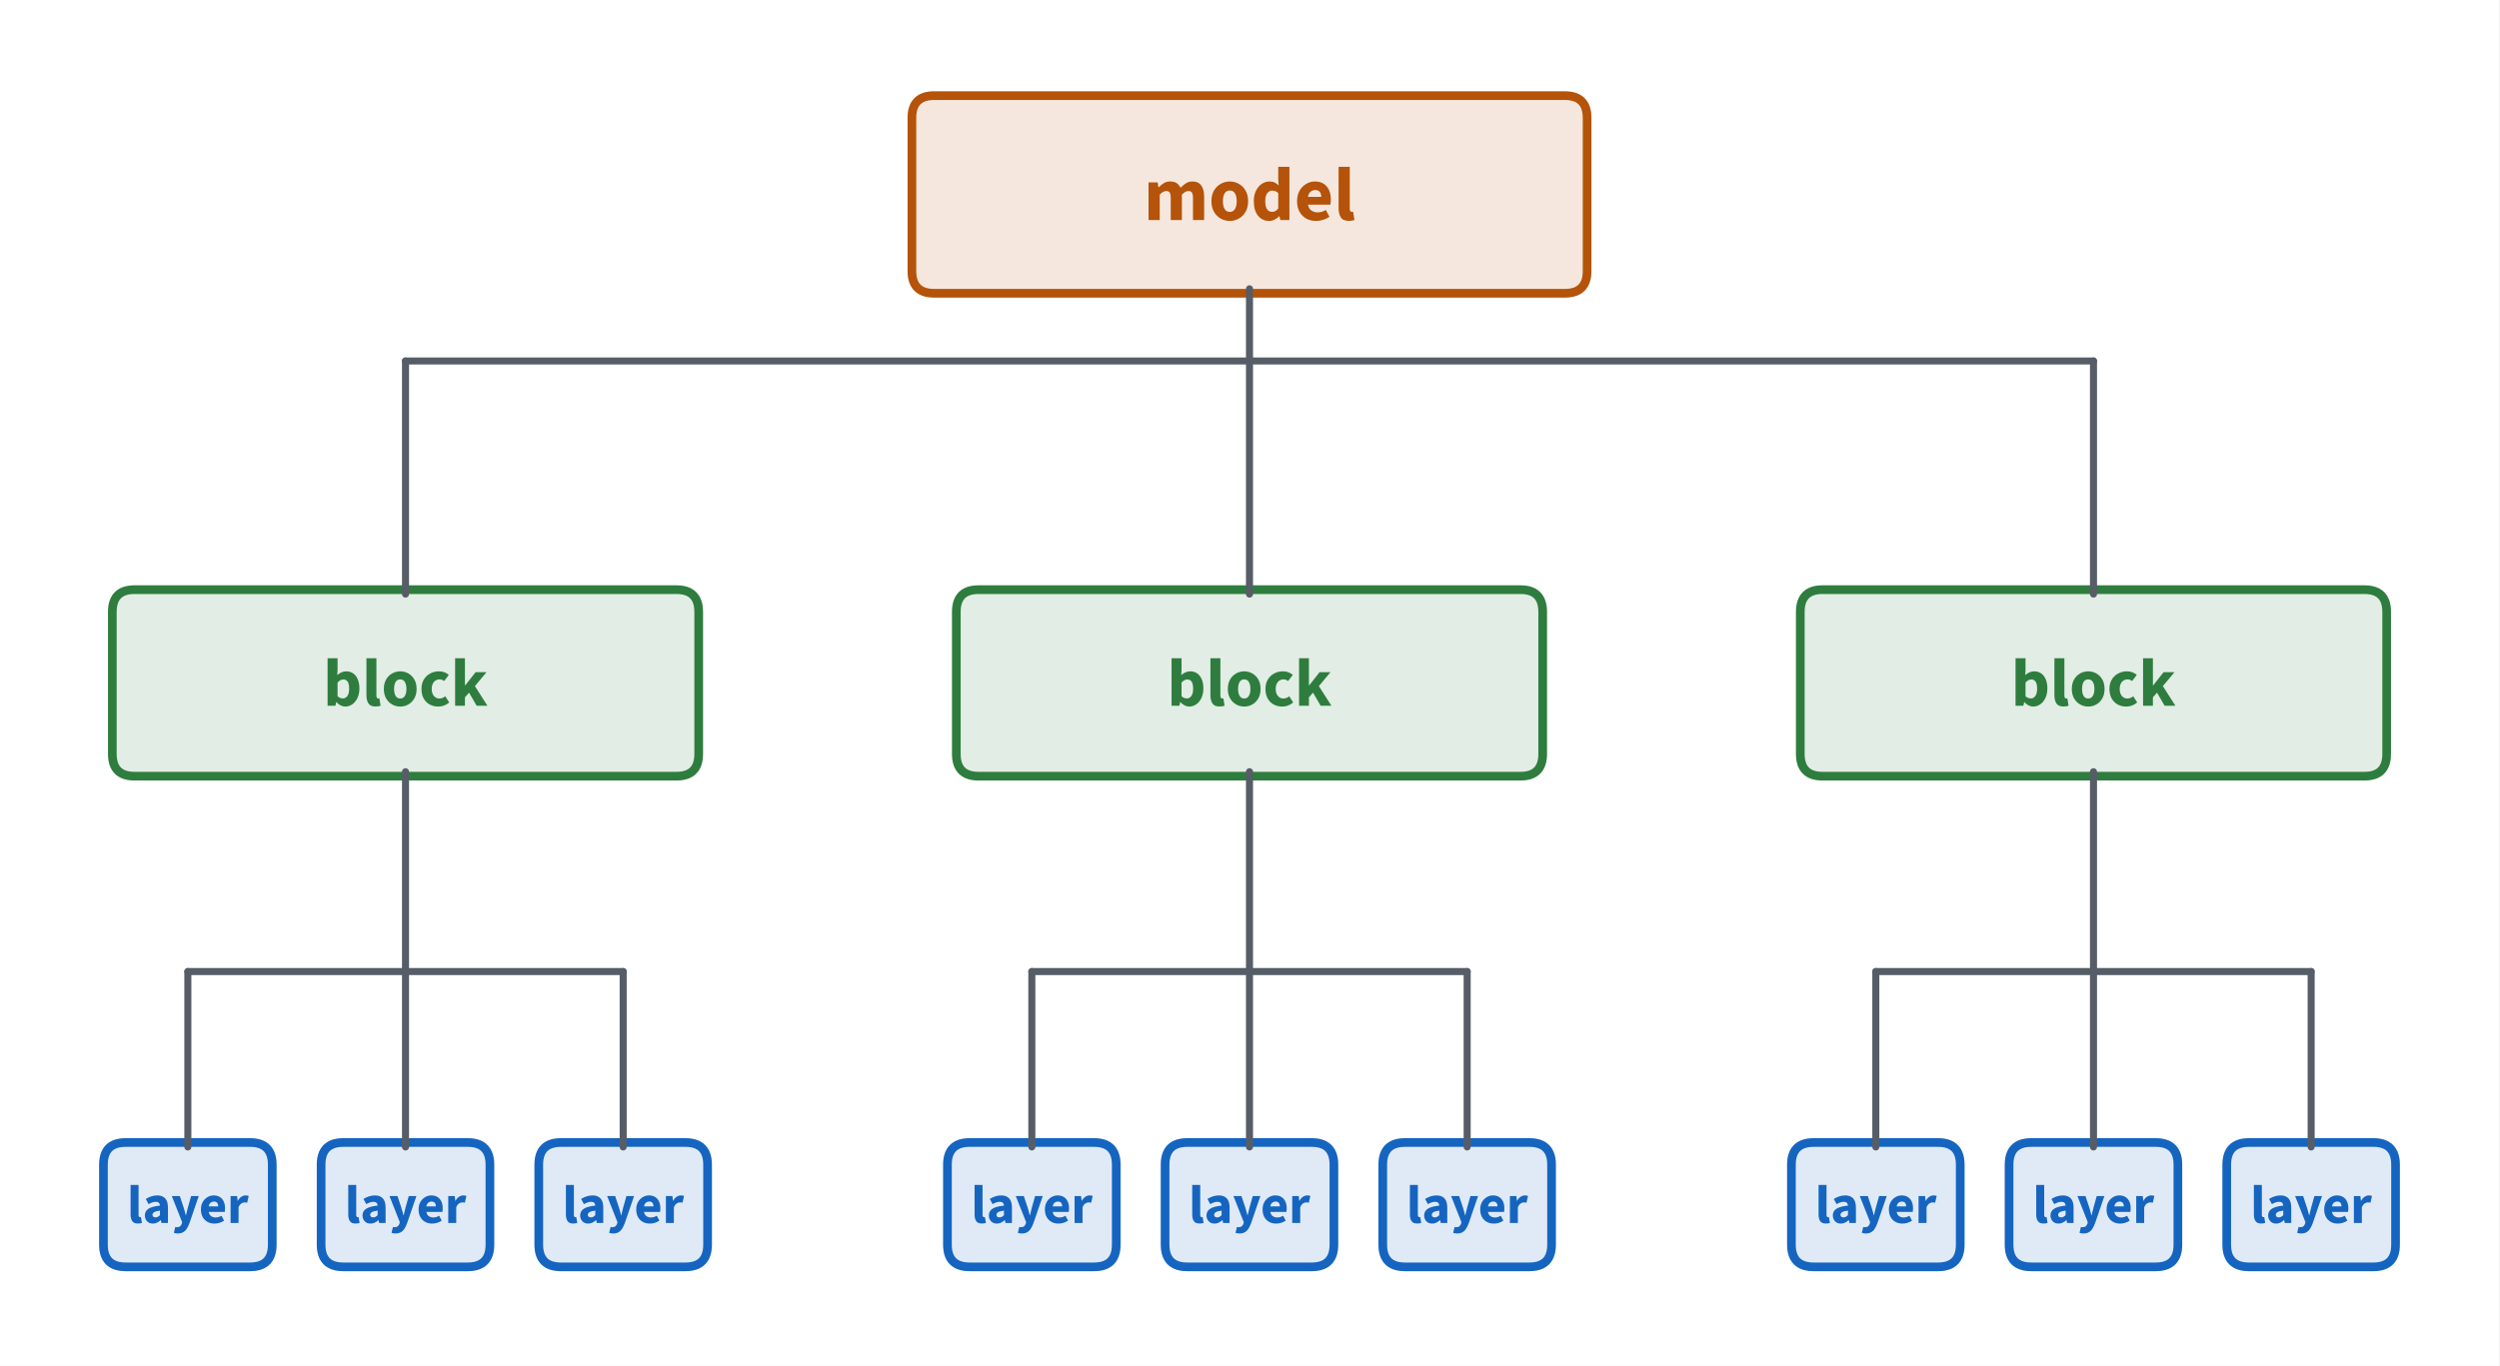
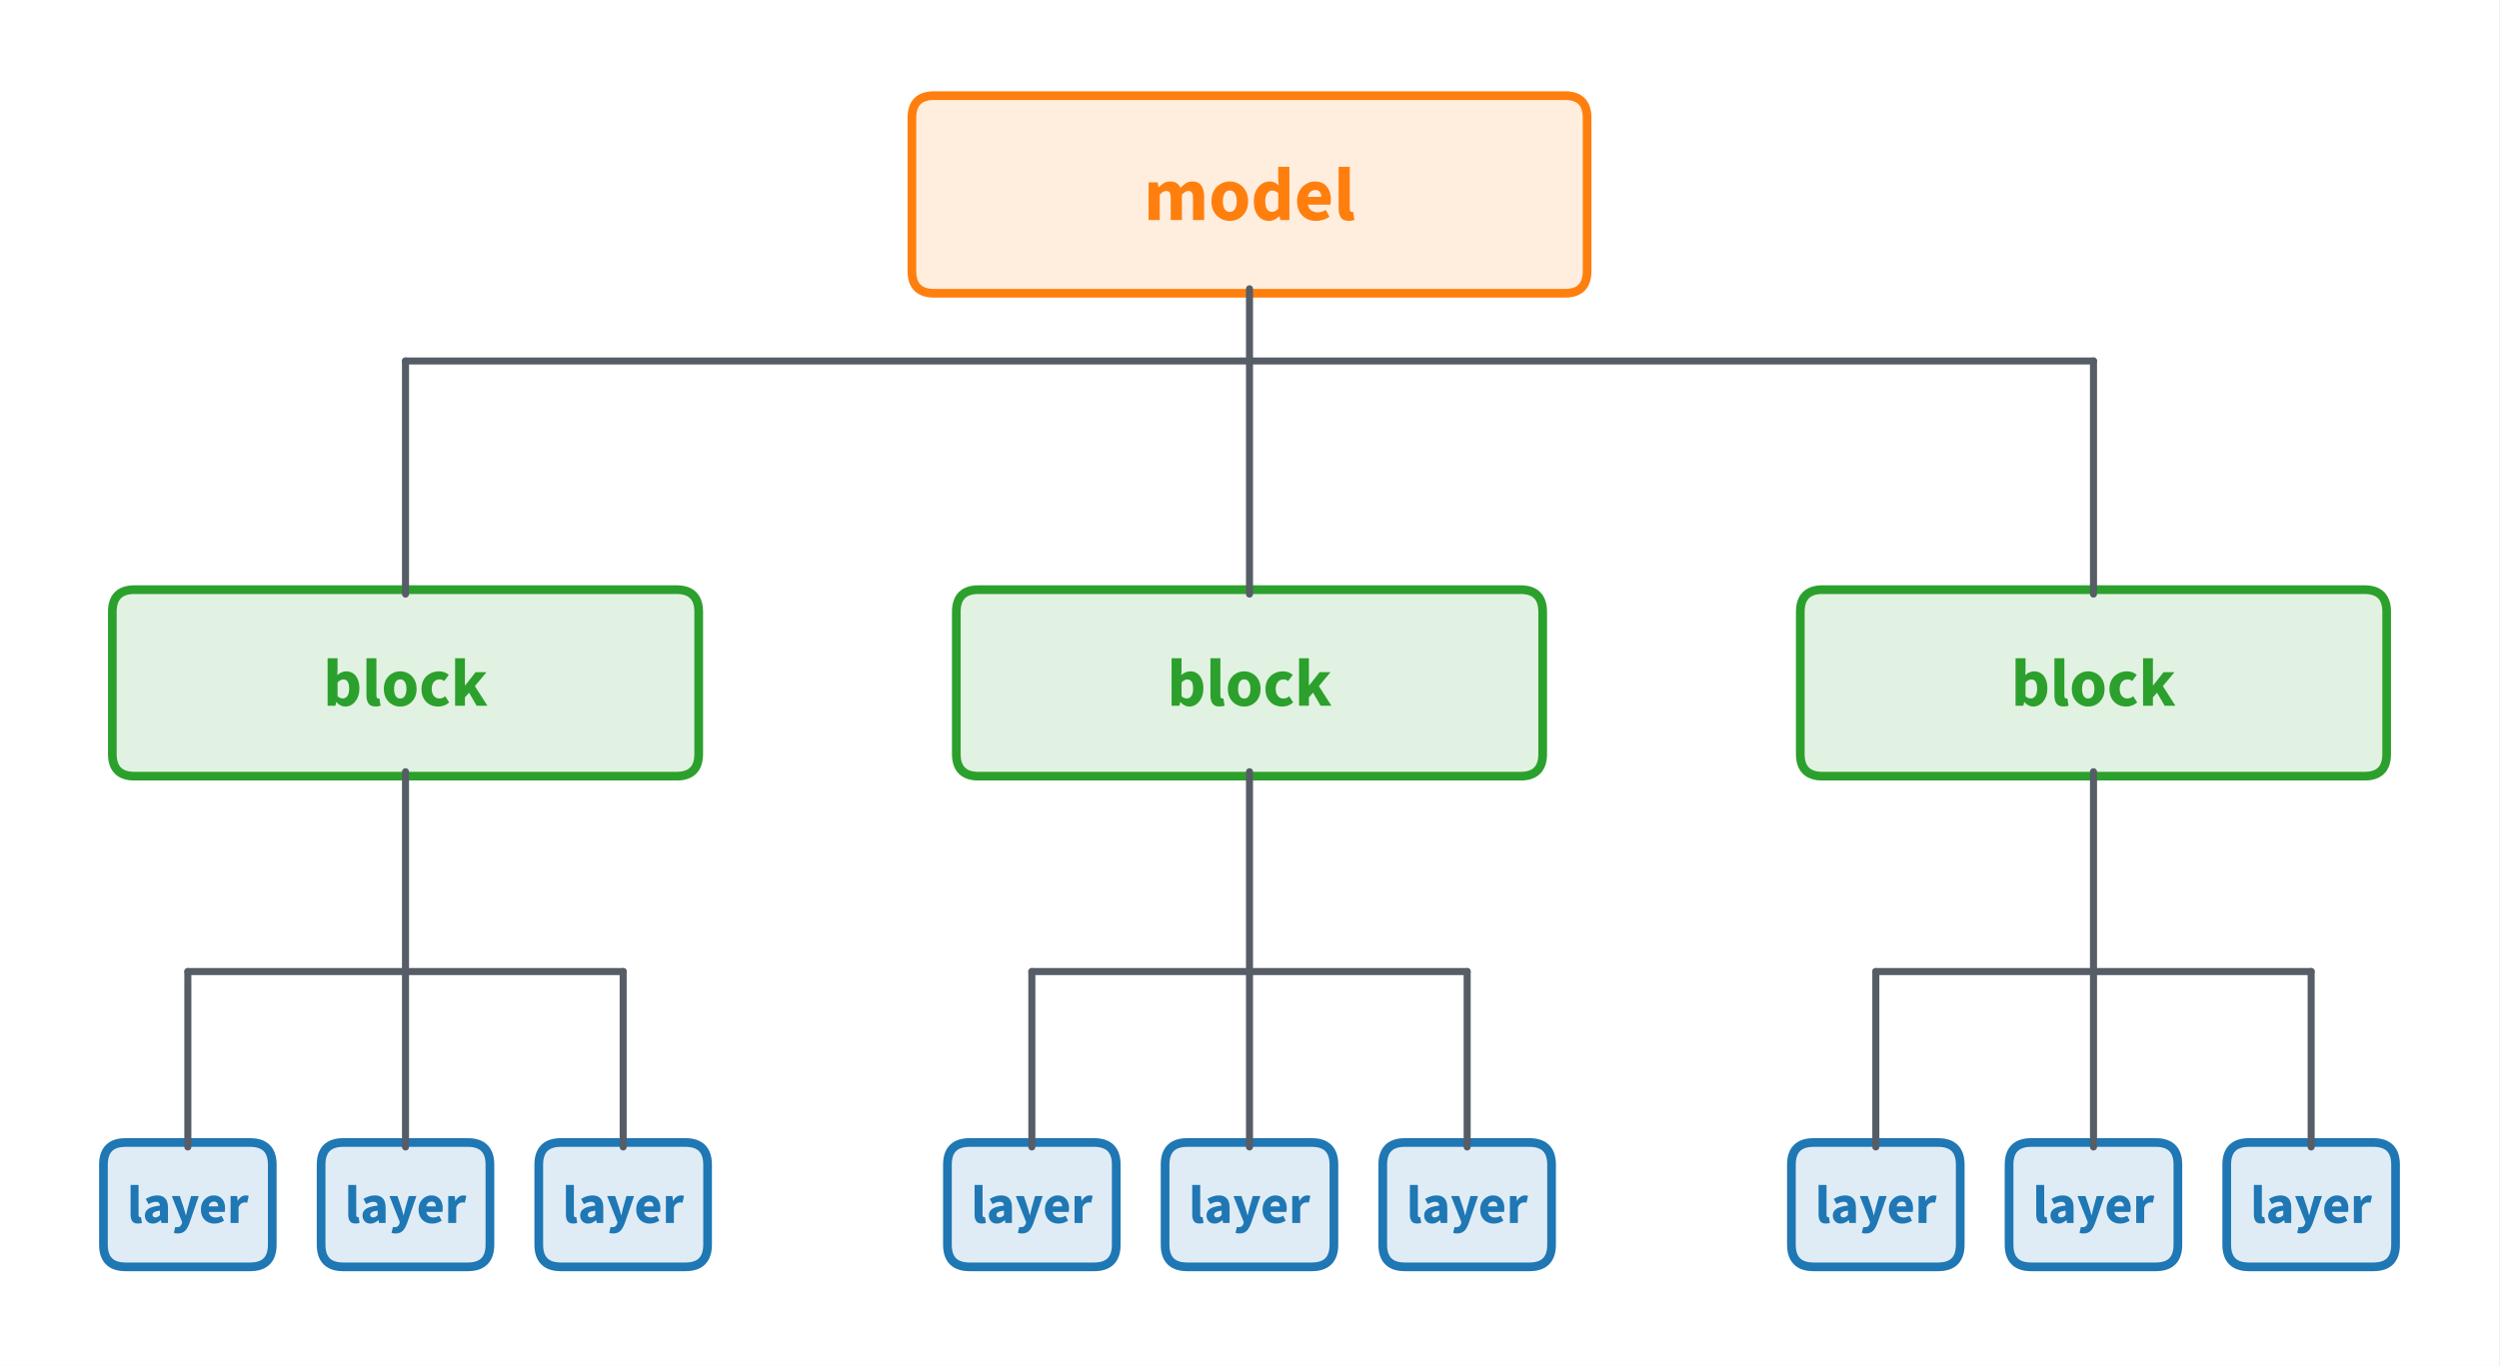
<svg xmlns="http://www.w3.org/2000/svg" xmlns:xlink="http://www.w3.org/1999/xlink" width="460.8pt" height="251.934pt" viewBox="0 0 460.8 251.934" version="1.1">
  <defs>
    <style type="text/css">*{stroke-linejoin: round; stroke-linecap: butt}</style>
  </defs>
  <g id="figure_1">
    <g id="patch_1">
      <path d="M 0 251.934  L 460.8 251.934  L 460.8 0  L 0 0  z " style="fill: #ffffff" />
    </g>
    <g id="axes_1">
      <g id="patch_2">
-         <path d="M 172.245 54.092  L 288.555 54.092  Q 292.65 54.092 292.65 49.997  L 292.65 21.739  Q 292.65 17.643 288.555 17.643  L 172.245 17.643  Q 168.15 17.643 168.15 21.739  L 168.15 49.997  Q 168.15 54.092 172.245 54.092  z " clip-path="url(#pa608a230e3)" style="fill: #b45309; opacity: 0.14; stroke: #b45309; stroke-width: 1.6; stroke-linejoin: miter" />
+         <path d="M 172.245 54.092  L 288.555 54.092  Q 292.65 54.092 292.65 49.997  L 292.65 21.739  Q 292.65 17.643 288.555 17.643  L 172.245 17.643  Q 168.15 17.643 168.15 21.739  L 168.15 49.997  Q 168.15 54.092 172.245 54.092  z " clip-path="url(#pa608a230e3)" style="fill: #ff7f0e; opacity: 0.14; stroke: #ff7f0e; stroke-width: 1.6; stroke-linejoin: miter" />
      </g>
      <g id="patch_3">
-         <path d="M 172.245 54.092  L 288.555 54.092  Q 292.65 54.092 292.65 49.997  L 292.65 21.739  Q 292.65 17.643 288.555 17.643  L 172.245 17.643  Q 168.15 17.643 168.15 21.739  L 168.15 49.997  Q 168.15 54.092 172.245 54.092  L 172.245 54.092  z " clip-path="url(#pa608a230e3)" style="fill: none; stroke: #b45309; stroke-width: 1.6; stroke-linejoin: miter" />
+         <path d="M 172.245 54.092  L 288.555 54.092  Q 292.65 54.092 292.65 49.997  L 292.65 21.739  Q 292.65 17.643 288.555 17.643  L 172.245 17.643  Q 168.15 17.643 168.15 21.739  L 168.15 49.997  Q 168.15 54.092 172.245 54.092  L 172.245 54.092  z " clip-path="url(#pa608a230e3)" style="fill: none; stroke: #ff7f0e; stroke-width: 1.6; stroke-linejoin: miter" />
      </g>
      <g id="patch_4">
-         <path d="M 24.81 143.168  L 124.738 143.168  Q 128.834 143.168 128.834 139.072  L 128.834 112.862  Q 128.834 108.766 124.738 108.766  L 24.81 108.766  Q 20.715 108.766 20.715 112.862  L 20.715 139.072  Q 20.715 143.168 24.81 143.168  z " clip-path="url(#pa608a230e3)" style="fill: #2e7d3e; opacity: 0.14; stroke: #2e7d3e; stroke-width: 1.6; stroke-linejoin: miter" />
+         <path d="M 24.81 143.168  L 124.738 143.168  Q 128.834 143.168 128.834 139.072  L 128.834 112.862  Q 128.834 108.766 124.738 108.766  L 24.81 108.766  Q 20.715 108.766 20.715 112.862  L 20.715 139.072  Q 20.715 143.168 24.81 143.168  z " clip-path="url(#pa608a230e3)" style="fill: #2ca02c; opacity: 0.14; stroke: #2ca02c; stroke-width: 1.6; stroke-linejoin: miter" />
      </g>
      <g id="patch_5">
-         <path d="M 24.81 143.168  L 124.738 143.168  Q 128.834 143.168 128.834 139.072  L 128.834 112.862  Q 128.834 108.766 124.738 108.766  L 24.81 108.766  Q 20.715 108.766 20.715 112.862  L 20.715 139.072  Q 20.715 143.168 24.81 143.168  L 24.81 143.168  z " clip-path="url(#pa608a230e3)" style="fill: none; stroke: #2e7d3e; stroke-width: 1.6; stroke-linejoin: miter" />
+         <path d="M 24.81 143.168  L 124.738 143.168  Q 128.834 143.168 128.834 139.072  L 128.834 112.862  Q 128.834 108.766 124.738 108.766  L 24.81 108.766  Q 20.715 108.766 20.715 112.862  L 20.715 139.072  Q 20.715 143.168 24.81 143.168  L 24.81 143.168  z " clip-path="url(#pa608a230e3)" style="fill: none; stroke: #2ca02c; stroke-width: 1.6; stroke-linejoin: miter" />
      </g>
      <g id="patch_6">
-         <path d="M 180.436 143.168  L 280.364 143.168  Q 284.459 143.168 284.459 139.072  L 284.459 112.862  Q 284.459 108.766 280.364 108.766  L 180.436 108.766  Q 176.341 108.766 176.341 112.862  L 176.341 139.072  Q 176.341 143.168 180.436 143.168  z " clip-path="url(#pa608a230e3)" style="fill: #2e7d3e; opacity: 0.14; stroke: #2e7d3e; stroke-width: 1.6; stroke-linejoin: miter" />
+         <path d="M 180.436 143.168  L 280.364 143.168  Q 284.459 143.168 284.459 139.072  L 284.459 112.862  Q 284.459 108.766 280.364 108.766  L 180.436 108.766  Q 176.341 108.766 176.341 112.862  L 176.341 139.072  Q 176.341 143.168 180.436 143.168  z " clip-path="url(#pa608a230e3)" style="fill: #2ca02c; opacity: 0.14; stroke: #2ca02c; stroke-width: 1.6; stroke-linejoin: miter" />
      </g>
      <g id="patch_7">
-         <path d="M 180.436 143.168  L 280.364 143.168  Q 284.459 143.168 284.459 139.072  L 284.459 112.862  Q 284.459 108.766 280.364 108.766  L 180.436 108.766  Q 176.341 108.766 176.341 112.862  L 176.341 139.072  Q 176.341 143.168 180.436 143.168  L 180.436 143.168  z " clip-path="url(#pa608a230e3)" style="fill: none; stroke: #2e7d3e; stroke-width: 1.6; stroke-linejoin: miter" />
+         <path d="M 180.436 143.168  L 280.364 143.168  Q 284.459 143.168 284.459 139.072  L 284.459 112.862  Q 284.459 108.766 280.364 108.766  L 180.436 108.766  Q 176.341 108.766 176.341 112.862  L 176.341 139.072  Q 176.341 143.168 180.436 143.168  L 180.436 143.168  z " clip-path="url(#pa608a230e3)" style="fill: none; stroke: #2ca02c; stroke-width: 1.6; stroke-linejoin: miter" />
      </g>
      <g id="patch_8">
-         <path d="M 336.062 143.168  L 435.99 143.168  Q 440.085 143.168 440.085 139.072  L 440.085 112.862  Q 440.085 108.766 435.99 108.766  L 336.062 108.766  Q 331.966 108.766 331.966 112.862  L 331.966 139.072  Q 331.966 143.168 336.062 143.168  z " clip-path="url(#pa608a230e3)" style="fill: #2e7d3e; opacity: 0.14; stroke: #2e7d3e; stroke-width: 1.6; stroke-linejoin: miter" />
+         <path d="M 336.062 143.168  L 435.99 143.168  Q 440.085 143.168 440.085 139.072  L 440.085 112.862  Q 440.085 108.766 435.99 108.766  L 336.062 108.766  Q 331.966 108.766 331.966 112.862  L 331.966 139.072  Q 331.966 143.168 336.062 143.168  z " clip-path="url(#pa608a230e3)" style="fill: #2ca02c; opacity: 0.14; stroke: #2ca02c; stroke-width: 1.6; stroke-linejoin: miter" />
      </g>
      <g id="patch_9">
-         <path d="M 336.062 143.168  L 435.99 143.168  Q 440.085 143.168 440.085 139.072  L 440.085 112.862  Q 440.085 108.766 435.99 108.766  L 336.062 108.766  Q 331.966 108.766 331.966 112.862  L 331.966 139.072  Q 331.966 143.168 336.062 143.168  L 336.062 143.168  z " clip-path="url(#pa608a230e3)" style="fill: none; stroke: #2e7d3e; stroke-width: 1.6; stroke-linejoin: miter" />
+         <path d="M 336.062 143.168  L 435.99 143.168  Q 440.085 143.168 440.085 139.072  L 440.085 112.862  Q 440.085 108.766 435.99 108.766  L 336.062 108.766  Q 331.966 108.766 331.966 112.862  L 331.966 139.072  Q 331.966 143.168 336.062 143.168  L 336.062 143.168  z " clip-path="url(#pa608a230e3)" style="fill: none; stroke: #2ca02c; stroke-width: 1.6; stroke-linejoin: miter" />
      </g>
      <g id="patch_10">
-         <path d="M 23.172 233.676  L 46.106 233.676  Q 50.202 233.676 50.202 229.581  L 50.202 214.837  Q 50.202 210.742 46.106 210.742  L 23.172 210.742  Q 19.077 210.742 19.077 214.837  L 19.077 229.581  Q 19.077 233.676 23.172 233.676  z " clip-path="url(#pa608a230e3)" style="fill: #1565c0; opacity: 0.14; stroke: #1565c0; stroke-width: 1.6; stroke-linejoin: miter" />
+         <path d="M 23.172 233.676  L 46.106 233.676  Q 50.202 233.676 50.202 229.581  L 50.202 214.837  Q 50.202 210.742 46.106 210.742  L 23.172 210.742  Q 19.077 210.742 19.077 214.837  L 19.077 229.581  Q 19.077 233.676 23.172 233.676  z " clip-path="url(#pa608a230e3)" style="fill: #1f77b4; opacity: 0.14; stroke: #1f77b4; stroke-width: 1.6; stroke-linejoin: miter" />
      </g>
      <g id="patch_11">
-         <path d="M 23.172 233.676  L 46.106 233.676  Q 50.202 233.676 50.202 229.581  L 50.202 214.837  Q 50.202 210.742 46.106 210.742  L 23.172 210.742  Q 19.077 210.742 19.077 214.837  L 19.077 229.581  Q 19.077 233.676 23.172 233.676  L 23.172 233.676  z " clip-path="url(#pa608a230e3)" style="fill: none; stroke: #1565c0; stroke-width: 1.6; stroke-linejoin: miter" />
+         <path d="M 23.172 233.676  L 46.106 233.676  Q 50.202 233.676 50.202 229.581  L 50.202 214.837  Q 50.202 210.742 46.106 210.742  L 23.172 210.742  Q 19.077 210.742 19.077 214.837  L 19.077 229.581  Q 19.077 233.676 23.172 233.676  L 23.172 233.676  z " clip-path="url(#pa608a230e3)" style="fill: none; stroke: #1f77b4; stroke-width: 1.6; stroke-linejoin: miter" />
      </g>
      <g id="patch_12">
-         <path d="M 63.307 233.676  L 86.241 233.676  Q 90.337 233.676 90.337 229.581  L 90.337 214.837  Q 90.337 210.742 86.241 210.742  L 63.307 210.742  Q 59.212 210.742 59.212 214.837  L 59.212 229.581  Q 59.212 233.676 63.307 233.676  z " clip-path="url(#pa608a230e3)" style="fill: #1565c0; opacity: 0.14; stroke: #1565c0; stroke-width: 1.6; stroke-linejoin: miter" />
+         <path d="M 63.307 233.676  L 86.241 233.676  Q 90.337 233.676 90.337 229.581  L 90.337 214.837  Q 90.337 210.742 86.241 210.742  L 63.307 210.742  Q 59.212 210.742 59.212 214.837  L 59.212 229.581  Q 59.212 233.676 63.307 233.676  z " clip-path="url(#pa608a230e3)" style="fill: #1f77b4; opacity: 0.14; stroke: #1f77b4; stroke-width: 1.6; stroke-linejoin: miter" />
      </g>
      <g id="patch_13">
-         <path d="M 63.307 233.676  L 86.241 233.676  Q 90.337 233.676 90.337 229.581  L 90.337 214.837  Q 90.337 210.742 86.241 210.742  L 63.307 210.742  Q 59.212 210.742 59.212 214.837  L 59.212 229.581  Q 59.212 233.676 63.307 233.676  L 63.307 233.676  z " clip-path="url(#pa608a230e3)" style="fill: none; stroke: #1565c0; stroke-width: 1.6; stroke-linejoin: miter" />
+         <path d="M 63.307 233.676  L 86.241 233.676  Q 90.337 233.676 90.337 229.581  L 90.337 214.837  Q 90.337 210.742 86.241 210.742  L 63.307 210.742  Q 59.212 210.742 59.212 214.837  L 59.212 229.581  Q 59.212 233.676 63.307 233.676  L 63.307 233.676  z " clip-path="url(#pa608a230e3)" style="fill: none; stroke: #1f77b4; stroke-width: 1.6; stroke-linejoin: miter" />
      </g>
      <g id="patch_14">
-         <path d="M 103.442 233.676  L 126.377 233.676  Q 130.472 233.676 130.472 229.581  L 130.472 214.837  Q 130.472 210.742 126.377 210.742  L 103.442 210.742  Q 99.347 210.742 99.347 214.837  L 99.347 229.581  Q 99.347 233.676 103.442 233.676  z " clip-path="url(#pa608a230e3)" style="fill: #1565c0; opacity: 0.14; stroke: #1565c0; stroke-width: 1.6; stroke-linejoin: miter" />
+         <path d="M 103.442 233.676  L 126.377 233.676  Q 130.472 233.676 130.472 229.581  L 130.472 214.837  Q 130.472 210.742 126.377 210.742  L 103.442 210.742  Q 99.347 210.742 99.347 214.837  L 99.347 229.581  Q 99.347 233.676 103.442 233.676  z " clip-path="url(#pa608a230e3)" style="fill: #1f77b4; opacity: 0.14; stroke: #1f77b4; stroke-width: 1.6; stroke-linejoin: miter" />
      </g>
      <g id="patch_15">
-         <path d="M 103.442 233.676  L 126.377 233.676  Q 130.472 233.676 130.472 229.581  L 130.472 214.837  Q 130.472 210.742 126.377 210.742  L 103.442 210.742  Q 99.347 210.742 99.347 214.837  L 99.347 229.581  Q 99.347 233.676 103.442 233.676  L 103.442 233.676  z " clip-path="url(#pa608a230e3)" style="fill: none; stroke: #1565c0; stroke-width: 1.6; stroke-linejoin: miter" />
+         <path d="M 103.442 233.676  L 126.377 233.676  Q 130.472 233.676 130.472 229.581  L 130.472 214.837  Q 130.472 210.742 126.377 210.742  L 103.442 210.742  Q 99.347 210.742 99.347 214.837  L 99.347 229.581  Q 99.347 233.676 103.442 233.676  L 103.442 233.676  z " clip-path="url(#pa608a230e3)" style="fill: none; stroke: #1f77b4; stroke-width: 1.6; stroke-linejoin: miter" />
      </g>
      <g id="patch_16">
-         <path d="M 178.798 233.676  L 201.732 233.676  Q 205.828 233.676 205.828 229.581  L 205.828 214.837  Q 205.828 210.742 201.732 210.742  L 178.798 210.742  Q 174.702 210.742 174.702 214.837  L 174.702 229.581  Q 174.702 233.676 178.798 233.676  z " clip-path="url(#pa608a230e3)" style="fill: #1565c0; opacity: 0.14; stroke: #1565c0; stroke-width: 1.6; stroke-linejoin: miter" />
+         <path d="M 178.798 233.676  L 201.732 233.676  Q 205.828 233.676 205.828 229.581  L 205.828 214.837  Q 205.828 210.742 201.732 210.742  L 178.798 210.742  Q 174.702 210.742 174.702 214.837  L 174.702 229.581  Q 174.702 233.676 178.798 233.676  z " clip-path="url(#pa608a230e3)" style="fill: #1f77b4; opacity: 0.14; stroke: #1f77b4; stroke-width: 1.6; stroke-linejoin: miter" />
      </g>
      <g id="patch_17">
-         <path d="M 178.798 233.676  L 201.732 233.676  Q 205.828 233.676 205.828 229.581  L 205.828 214.837  Q 205.828 210.742 201.732 210.742  L 178.798 210.742  Q 174.702 210.742 174.702 214.837  L 174.702 229.581  Q 174.702 233.676 178.798 233.676  L 178.798 233.676  z " clip-path="url(#pa608a230e3)" style="fill: none; stroke: #1565c0; stroke-width: 1.6; stroke-linejoin: miter" />
+         <path d="M 178.798 233.676  L 201.732 233.676  Q 205.828 233.676 205.828 229.581  L 205.828 214.837  Q 205.828 210.742 201.732 210.742  L 178.798 210.742  Q 174.702 210.742 174.702 214.837  L 174.702 229.581  Q 174.702 233.676 178.798 233.676  L 178.798 233.676  z " clip-path="url(#pa608a230e3)" style="fill: none; stroke: #1f77b4; stroke-width: 1.6; stroke-linejoin: miter" />
      </g>
      <g id="patch_18">
-         <path d="M 218.933 233.676  L 241.867 233.676  Q 245.963 233.676 245.963 229.581  L 245.963 214.837  Q 245.963 210.742 241.867 210.742  L 218.933 210.742  Q 214.837 210.742 214.837 214.837  L 214.837 229.581  Q 214.837 233.676 218.933 233.676  z " clip-path="url(#pa608a230e3)" style="fill: #1565c0; opacity: 0.14; stroke: #1565c0; stroke-width: 1.6; stroke-linejoin: miter" />
+         <path d="M 218.933 233.676  L 241.867 233.676  Q 245.963 233.676 245.963 229.581  L 245.963 214.837  Q 245.963 210.742 241.867 210.742  L 218.933 210.742  Q 214.837 210.742 214.837 214.837  L 214.837 229.581  Q 214.837 233.676 218.933 233.676  z " clip-path="url(#pa608a230e3)" style="fill: #1f77b4; opacity: 0.14; stroke: #1f77b4; stroke-width: 1.6; stroke-linejoin: miter" />
      </g>
      <g id="patch_19">
-         <path d="M 218.933 233.676  L 241.867 233.676  Q 245.963 233.676 245.963 229.581  L 245.963 214.837  Q 245.963 210.742 241.867 210.742  L 218.933 210.742  Q 214.837 210.742 214.837 214.837  L 214.837 229.581  Q 214.837 233.676 218.933 233.676  L 218.933 233.676  z " clip-path="url(#pa608a230e3)" style="fill: none; stroke: #1565c0; stroke-width: 1.6; stroke-linejoin: miter" />
+         <path d="M 218.933 233.676  L 241.867 233.676  Q 245.963 233.676 245.963 229.581  L 245.963 214.837  Q 245.963 210.742 241.867 210.742  L 218.933 210.742  Q 214.837 210.742 214.837 214.837  L 214.837 229.581  Q 214.837 233.676 218.933 233.676  L 218.933 233.676  z " clip-path="url(#pa608a230e3)" style="fill: none; stroke: #1f77b4; stroke-width: 1.6; stroke-linejoin: miter" />
      </g>
      <g id="patch_20">
-         <path d="M 259.068 233.676  L 282.002 233.676  Q 286.098 233.676 286.098 229.581  L 286.098 214.837  Q 286.098 210.742 282.002 210.742  L 259.068 210.742  Q 254.972 210.742 254.972 214.837  L 254.972 229.581  Q 254.972 233.676 259.068 233.676  z " clip-path="url(#pa608a230e3)" style="fill: #1565c0; opacity: 0.14; stroke: #1565c0; stroke-width: 1.6; stroke-linejoin: miter" />
+         <path d="M 259.068 233.676  L 282.002 233.676  Q 286.098 233.676 286.098 229.581  L 286.098 214.837  Q 286.098 210.742 282.002 210.742  L 259.068 210.742  Q 254.972 210.742 254.972 214.837  L 254.972 229.581  Q 254.972 233.676 259.068 233.676  z " clip-path="url(#pa608a230e3)" style="fill: #1f77b4; opacity: 0.14; stroke: #1f77b4; stroke-width: 1.6; stroke-linejoin: miter" />
      </g>
      <g id="patch_21">
-         <path d="M 259.068 233.676  L 282.002 233.676  Q 286.098 233.676 286.098 229.581  L 286.098 214.837  Q 286.098 210.742 282.002 210.742  L 259.068 210.742  Q 254.972 210.742 254.972 214.837  L 254.972 229.581  Q 254.972 233.676 259.068 233.676  L 259.068 233.676  z " clip-path="url(#pa608a230e3)" style="fill: none; stroke: #1565c0; stroke-width: 1.6; stroke-linejoin: miter" />
+         <path d="M 259.068 233.676  L 282.002 233.676  Q 286.098 233.676 286.098 229.581  L 286.098 214.837  Q 286.098 210.742 282.002 210.742  L 259.068 210.742  Q 254.972 210.742 254.972 214.837  L 254.972 229.581  Q 254.972 233.676 259.068 233.676  L 259.068 233.676  z " clip-path="url(#pa608a230e3)" style="fill: none; stroke: #1f77b4; stroke-width: 1.6; stroke-linejoin: miter" />
      </g>
      <g id="patch_22">
-         <path d="M 334.423 233.676  L 357.358 233.676  Q 361.453 233.676 361.453 229.581  L 361.453 214.837  Q 361.453 210.742 357.358 210.742  L 334.423 210.742  Q 330.328 210.742 330.328 214.837  L 330.328 229.581  Q 330.328 233.676 334.423 233.676  z " clip-path="url(#pa608a230e3)" style="fill: #1565c0; opacity: 0.14; stroke: #1565c0; stroke-width: 1.6; stroke-linejoin: miter" />
+         <path d="M 334.423 233.676  L 357.358 233.676  Q 361.453 233.676 361.453 229.581  L 361.453 214.837  Q 361.453 210.742 357.358 210.742  L 334.423 210.742  Q 330.328 210.742 330.328 214.837  L 330.328 229.581  Q 330.328 233.676 334.423 233.676  z " clip-path="url(#pa608a230e3)" style="fill: #1f77b4; opacity: 0.14; stroke: #1f77b4; stroke-width: 1.6; stroke-linejoin: miter" />
      </g>
      <g id="patch_23">
-         <path d="M 334.423 233.676  L 357.358 233.676  Q 361.453 233.676 361.453 229.581  L 361.453 214.837  Q 361.453 210.742 357.358 210.742  L 334.423 210.742  Q 330.328 210.742 330.328 214.837  L 330.328 229.581  Q 330.328 233.676 334.423 233.676  L 334.423 233.676  z " clip-path="url(#pa608a230e3)" style="fill: none; stroke: #1565c0; stroke-width: 1.6; stroke-linejoin: miter" />
+         <path d="M 334.423 233.676  L 357.358 233.676  Q 361.453 233.676 361.453 229.581  L 361.453 214.837  Q 361.453 210.742 357.358 210.742  L 334.423 210.742  Q 330.328 210.742 330.328 214.837  L 330.328 229.581  Q 330.328 233.676 334.423 233.676  L 334.423 233.676  z " clip-path="url(#pa608a230e3)" style="fill: none; stroke: #1f77b4; stroke-width: 1.6; stroke-linejoin: miter" />
      </g>
      <g id="patch_24">
-         <path d="M 374.559 233.676  L 397.493 233.676  Q 401.588 233.676 401.588 229.581  L 401.588 214.837  Q 401.588 210.742 397.493 210.742  L 374.559 210.742  Q 370.463 210.742 370.463 214.837  L 370.463 229.581  Q 370.463 233.676 374.559 233.676  z " clip-path="url(#pa608a230e3)" style="fill: #1565c0; opacity: 0.14; stroke: #1565c0; stroke-width: 1.6; stroke-linejoin: miter" />
+         <path d="M 374.559 233.676  L 397.493 233.676  Q 401.588 233.676 401.588 229.581  L 401.588 214.837  Q 401.588 210.742 397.493 210.742  L 374.559 210.742  Q 370.463 210.742 370.463 214.837  L 370.463 229.581  Q 370.463 233.676 374.559 233.676  z " clip-path="url(#pa608a230e3)" style="fill: #1f77b4; opacity: 0.14; stroke: #1f77b4; stroke-width: 1.6; stroke-linejoin: miter" />
      </g>
      <g id="patch_25">
-         <path d="M 374.559 233.676  L 397.493 233.676  Q 401.588 233.676 401.588 229.581  L 401.588 214.837  Q 401.588 210.742 397.493 210.742  L 374.559 210.742  Q 370.463 210.742 370.463 214.837  L 370.463 229.581  Q 370.463 233.676 374.559 233.676  L 374.559 233.676  z " clip-path="url(#pa608a230e3)" style="fill: none; stroke: #1565c0; stroke-width: 1.6; stroke-linejoin: miter" />
+         <path d="M 374.559 233.676  L 397.493 233.676  Q 401.588 233.676 401.588 229.581  L 401.588 214.837  Q 401.588 210.742 397.493 210.742  L 374.559 210.742  Q 370.463 210.742 370.463 214.837  L 370.463 229.581  Q 370.463 233.676 374.559 233.676  L 374.559 233.676  z " clip-path="url(#pa608a230e3)" style="fill: none; stroke: #1f77b4; stroke-width: 1.6; stroke-linejoin: miter" />
      </g>
      <g id="patch_26">
-         <path d="M 414.694 233.676  L 437.628 233.676  Q 441.723 233.676 441.723 229.581  L 441.723 214.837  Q 441.723 210.742 437.628 210.742  L 414.694 210.742  Q 410.598 210.742 410.598 214.837  L 410.598 229.581  Q 410.598 233.676 414.694 233.676  z " clip-path="url(#pa608a230e3)" style="fill: #1565c0; opacity: 0.14; stroke: #1565c0; stroke-width: 1.6; stroke-linejoin: miter" />
+         <path d="M 414.694 233.676  L 437.628 233.676  Q 441.723 233.676 441.723 229.581  L 441.723 214.837  Q 441.723 210.742 437.628 210.742  L 414.694 210.742  Q 410.598 210.742 410.598 214.837  L 410.598 229.581  Q 410.598 233.676 414.694 233.676  z " clip-path="url(#pa608a230e3)" style="fill: #1f77b4; opacity: 0.14; stroke: #1f77b4; stroke-width: 1.6; stroke-linejoin: miter" />
      </g>
      <g id="patch_27">
-         <path d="M 414.694 233.676  L 437.628 233.676  Q 441.723 233.676 441.723 229.581  L 441.723 214.837  Q 441.723 210.742 437.628 210.742  L 414.694 210.742  Q 410.598 210.742 410.598 214.837  L 410.598 229.581  Q 410.598 233.676 414.694 233.676  L 414.694 233.676  z " clip-path="url(#pa608a230e3)" style="fill: none; stroke: #1565c0; stroke-width: 1.6; stroke-linejoin: miter" />
+         <path d="M 414.694 233.676  L 437.628 233.676  Q 441.723 233.676 441.723 229.581  L 441.723 214.837  Q 441.723 210.742 437.628 210.742  L 414.694 210.742  Q 410.598 210.742 410.598 214.837  L 410.598 229.581  Q 410.598 233.676 414.694 233.676  L 414.694 233.676  z " clip-path="url(#pa608a230e3)" style="fill: none; stroke: #1f77b4; stroke-width: 1.6; stroke-linejoin: miter" />
      </g>
      <g id="line2d_1">
        <path d="M 230.4 53.273  L 230.4 66.583  " clip-path="url(#pa608a230e3)" style="fill: none; stroke: #565d66; stroke-width: 1.3; stroke-linecap: round" />
      </g>
      <g id="line2d_2">
        <path d="M 74.774 66.583  L 386.026 66.583  " clip-path="url(#pa608a230e3)" style="fill: none; stroke: #565d66; stroke-width: 1.3; stroke-linecap: round" />
      </g>
      <g id="line2d_3">
        <path d="M 74.774 66.583  L 74.774 109.585  " clip-path="url(#pa608a230e3)" style="fill: none; stroke: #565d66; stroke-width: 1.3; stroke-linecap: round" />
      </g>
      <g id="line2d_4">
        <path d="M 230.4 66.583  L 230.4 109.585  " clip-path="url(#pa608a230e3)" style="fill: none; stroke: #565d66; stroke-width: 1.3; stroke-linecap: round" />
      </g>
      <g id="line2d_5">
        <path d="M 386.026 66.583  L 386.026 109.585  " clip-path="url(#pa608a230e3)" style="fill: none; stroke: #565d66; stroke-width: 1.3; stroke-linecap: round" />
      </g>
      <g id="line2d_6">
        <path d="M 74.774 142.349  L 74.774 179.207  " clip-path="url(#pa608a230e3)" style="fill: none; stroke: #565d66; stroke-width: 1.3; stroke-linecap: round" />
      </g>
      <g id="line2d_7">
        <path d="M 34.639 179.207  L 114.909 179.207  " clip-path="url(#pa608a230e3)" style="fill: none; stroke: #565d66; stroke-width: 1.3; stroke-linecap: round" />
      </g>
      <g id="line2d_8">
        <path d="M 34.639 179.207  L 34.639 211.561  " clip-path="url(#pa608a230e3)" style="fill: none; stroke: #565d66; stroke-width: 1.3; stroke-linecap: round" />
      </g>
      <g id="line2d_9">
        <path d="M 74.774 179.207  L 74.774 211.561  " clip-path="url(#pa608a230e3)" style="fill: none; stroke: #565d66; stroke-width: 1.3; stroke-linecap: round" />
      </g>
      <g id="line2d_10">
        <path d="M 114.909 179.207  L 114.909 211.561  " clip-path="url(#pa608a230e3)" style="fill: none; stroke: #565d66; stroke-width: 1.3; stroke-linecap: round" />
      </g>
      <g id="line2d_11">
        <path d="M 230.4 142.349  L 230.4 179.207  " clip-path="url(#pa608a230e3)" style="fill: none; stroke: #565d66; stroke-width: 1.3; stroke-linecap: round" />
      </g>
      <g id="line2d_12">
        <path d="M 190.265 179.207  L 270.535 179.207  " clip-path="url(#pa608a230e3)" style="fill: none; stroke: #565d66; stroke-width: 1.3; stroke-linecap: round" />
      </g>
      <g id="line2d_13">
        <path d="M 190.265 179.207  L 190.265 211.561  " clip-path="url(#pa608a230e3)" style="fill: none; stroke: #565d66; stroke-width: 1.3; stroke-linecap: round" />
      </g>
      <g id="line2d_14">
        <path d="M 230.4 179.207  L 230.4 211.561  " clip-path="url(#pa608a230e3)" style="fill: none; stroke: #565d66; stroke-width: 1.3; stroke-linecap: round" />
      </g>
      <g id="line2d_15">
        <path d="M 270.535 179.207  L 270.535 211.561  " clip-path="url(#pa608a230e3)" style="fill: none; stroke: #565d66; stroke-width: 1.3; stroke-linecap: round" />
      </g>
      <g id="line2d_16">
        <path d="M 386.026 142.349  L 386.026 179.207  " clip-path="url(#pa608a230e3)" style="fill: none; stroke: #565d66; stroke-width: 1.3; stroke-linecap: round" />
      </g>
      <g id="line2d_17">
        <path d="M 345.891 179.207  L 426.161 179.207  " clip-path="url(#pa608a230e3)" style="fill: none; stroke: #565d66; stroke-width: 1.3; stroke-linecap: round" />
      </g>
      <g id="line2d_18">
        <path d="M 345.891 179.207  L 345.891 211.561  " clip-path="url(#pa608a230e3)" style="fill: none; stroke: #565d66; stroke-width: 1.3; stroke-linecap: round" />
      </g>
      <g id="line2d_19">
        <path d="M 386.026 179.207  L 386.026 211.561  " clip-path="url(#pa608a230e3)" style="fill: none; stroke: #565d66; stroke-width: 1.3; stroke-linecap: round" />
      </g>
      <g id="line2d_20">
        <path d="M 426.161 179.207  L 426.161 211.561  " clip-path="url(#pa608a230e3)" style="fill: none; stroke: #565d66; stroke-width: 1.3; stroke-linecap: round" />
      </g>
      <g id="text_1">
-         <g style="fill: #b45309" transform="translate(210.8777 40.58589) scale(0.14 -0.14)">
+         <g style="fill: #ff7f0e" transform="translate(210.8777 40.58589) scale(0.14 -0.14)">
          <defs>
            <path id="SourceSans3-Bold-28" d="M 416 0  L 416 3174  L 1184 3174  L 1248 2765  L 1274 2765  Q 1472 2963 1696 3107  Q 1920 3251 2234 3251  Q 2573 3251 2781 3113  Q 2989 2976 3110 2720  Q 3322 2938 3558 3094  Q 3795 3251 4109 3251  Q 4621 3251 4861 2908  Q 5101 2566 5101 1971  L 5101 0  L 4160 0  L 4160 1850  Q 4160 2195 4067 2323  Q 3974 2451 3770 2451  Q 3533 2451 3226 2144  L 3226 0  L 2285 0  L 2285 1850  Q 2285 2195 2192 2323  Q 2099 2451 1894 2451  Q 1658 2451 1357 2144  L 1357 0  L 416 0  z " transform="scale(0.015625)" />
            <path id="SourceSans3-Bold-2a" d="M 1779 -77  Q 1376 -77 1021 118  Q 666 314 448 688  Q 230 1062 230 1587  Q 230 2118 448 2489  Q 666 2861 1021 3056  Q 1376 3251 1779 3251  Q 2182 3251 2534 3056  Q 2886 2861 3104 2489  Q 3322 2118 3322 1587  Q 3322 1062 3104 688  Q 2886 314 2534 118  Q 2182 -77 1779 -77  z M 1779 685  Q 2067 685 2214 931  Q 2362 1178 2362 1587  Q 2362 2003 2214 2246  Q 2067 2490 1779 2490  Q 1485 2490 1341 2246  Q 1197 2003 1197 1587  Q 1197 1178 1341 931  Q 1485 685 1779 685  z " transform="scale(0.015625)" />
            <path id="SourceSans3-Bold-1f" d="M 1549 -77  Q 960 -77 605 368  Q 250 813 250 1587  Q 250 2106 438 2480  Q 627 2854 931 3052  Q 1235 3251 1568 3251  Q 1830 3251 2009 3161  Q 2189 3072 2349 2918  L 2310 3405  L 2310 4486  L 3251 4486  L 3251 0  L 2483 0  L 2419 314  L 2394 314  Q 2227 147 2003 35  Q 1779 -77 1549 -77  z M 1792 691  Q 1946 691 2070 755  Q 2195 819 2310 979  L 2310 2278  Q 2189 2394 2051 2438  Q 1914 2483 1786 2483  Q 1562 2483 1389 2268  Q 1216 2054 1216 1600  Q 1216 1133 1366 912  Q 1517 691 1792 691  z " transform="scale(0.015625)" />
            <path id="SourceSans3-Bold-20" d="M 1747 2528  Q 1562 2528 1386 2403  Q 1210 2278 1146 1952  L 2272 1952  Q 2272 2202 2150 2365  Q 2029 2528 1747 2528  z M 1837 -77  Q 1382 -77 1017 118  Q 653 314 441 688  Q 230 1062 230 1587  Q 230 2106 444 2477  Q 659 2848 1004 3049  Q 1350 3251 1728 3251  Q 2182 3251 2483 3049  Q 2784 2848 2931 2505  Q 3078 2163 3078 1728  Q 3078 1606 3065 1488  Q 3053 1370 3040 1299  L 1146 1299  Q 1222 928 1459 787  Q 1696 646 1965 646  Q 2317 646 2656 851  L 2963 275  Q 2726 109 2422 16  Q 2118 -77 1837 -77  z " transform="scale(0.015625)" />
            <path id="SourceSans3-Bold-27" d="M 1280 -70  Q 794 -70 605 218  Q 416 506 416 992  L 416 4486  L 1357 4486  L 1357 954  Q 1357 800 1411 742  Q 1466 685 1530 685  Q 1555 685 1577 688  Q 1600 691 1638 698  L 1754 6  Q 1677 -26 1558 -48  Q 1440 -70 1280 -70  z " transform="scale(0.015625)" />
          </defs>
          <use xlink:href="#SourceSans3-Bold-28" />
          <use xlink:href="#SourceSans3-Bold-2a" transform="translate(85.70312 0)" />
          <use xlink:href="#SourceSans3-Bold-1f" transform="translate(141.2031 0)" />
          <use xlink:href="#SourceSans3-Bold-20" transform="translate(198.5 0)" />
          <use xlink:href="#SourceSans3-Bold-27" transform="translate(250.2969 0)" />
        </g>
      </g>
      <g id="text_2">
-         <g style="fill: #2e7d3e" transform="translate(59.59365 130.1795) scale(0.125 -0.125)">
+         <g style="fill: #2ca02c" transform="translate(59.59365 130.1795) scale(0.125 -0.125)">
          <defs>
            <path id="SourceSans3-Bold-1d" d="M 2080 -77  Q 1869 -77 1654 28  Q 1440 134 1254 339  L 1229 339  L 1152 0  L 416 0  L 416 4486  L 1357 4486  L 1357 3386  L 1331 2899  Q 1517 3066 1734 3158  Q 1952 3251 2170 3251  Q 2554 3251 2835 3052  Q 3117 2854 3267 2492  Q 3418 2131 3418 1645  Q 3418 1101 3226 713  Q 3034 326 2730 124  Q 2426 -77 2080 -77  z M 1862 691  Q 2106 691 2278 915  Q 2451 1139 2451 1626  Q 2451 2483 1901 2483  Q 1619 2483 1357 2195  L 1357 896  Q 1485 781 1613 736  Q 1741 691 1862 691  z " transform="scale(0.015625)" />
            <path id="SourceSans3-Bold-1e" d="M 1818 -77  Q 1370 -77 1008 118  Q 646 314 438 688  Q 230 1062 230 1587  Q 230 2118 460 2489  Q 691 2861 1068 3056  Q 1446 3251 1882 3251  Q 2176 3251 2409 3158  Q 2643 3066 2810 2912  L 2368 2330  Q 2285 2400 2182 2445  Q 2080 2490 1939 2490  Q 1606 2490 1401 2246  Q 1197 2003 1197 1587  Q 1197 1178 1398 931  Q 1600 685 1914 685  Q 2227 685 2477 896  L 2848 314  Q 2650 134 2381 28  Q 2112 -77 1818 -77  z " transform="scale(0.015625)" />
            <path id="SourceSans3-Bold-26" d="M 416 0  L 416 4486  L 1344 4486  L 1344 1926  L 1370 1926  L 2355 3174  L 3386 3174  L 2285 1856  L 3469 0  L 2451 0  L 1734 1235  L 1344 794  L 1344 0  L 416 0  z " transform="scale(0.015625)" />
          </defs>
          <use xlink:href="#SourceSans3-Bold-1d" />
          <use xlink:href="#SourceSans3-Bold-27" transform="translate(57.29688 0)" />
          <use xlink:href="#SourceSans3-Bold-2a" transform="translate(85.89062 0)" />
          <use xlink:href="#SourceSans3-Bold-1e" transform="translate(141.3906 0)" />
          <use xlink:href="#SourceSans3-Bold-26" transform="translate(188.0938 0)" />
        </g>
      </g>
      <g id="text_3">
-         <g style="fill: #2e7d3e" transform="translate(215.2193 130.1795) scale(0.125 -0.125)">
+         <g style="fill: #2ca02c" transform="translate(215.2193 130.1795) scale(0.125 -0.125)">
          <use xlink:href="#SourceSans3-Bold-1d" />
          <use xlink:href="#SourceSans3-Bold-27" transform="translate(57.29688 0)" />
          <use xlink:href="#SourceSans3-Bold-2a" transform="translate(85.89062 0)" />
          <use xlink:href="#SourceSans3-Bold-1e" transform="translate(141.3906 0)" />
          <use xlink:href="#SourceSans3-Bold-26" transform="translate(188.0938 0)" />
        </g>
      </g>
      <g id="text_4">
-         <g style="fill: #2e7d3e" transform="translate(370.845 130.1795) scale(0.125 -0.125)">
+         <g style="fill: #2ca02c" transform="translate(370.845 130.1795) scale(0.125 -0.125)">
          <use xlink:href="#SourceSans3-Bold-1d" />
          <use xlink:href="#SourceSans3-Bold-27" transform="translate(57.29688 0)" />
          <use xlink:href="#SourceSans3-Bold-2a" transform="translate(85.89062 0)" />
          <use xlink:href="#SourceSans3-Bold-1e" transform="translate(141.3906 0)" />
          <use xlink:href="#SourceSans3-Bold-26" transform="translate(188.0938 0)" />
        </g>
      </g>
      <g id="text_5">
-         <g style="fill: #1565c0" transform="translate(23.42989 225.5792) scale(0.1 -0.1)">
+         <g style="fill: #1f77b4" transform="translate(23.42989 225.5792) scale(0.1 -0.1)">
          <defs>
            <path id="SourceSans3-Bold-1c" d="M 1216 -77  Q 781 -77 525 201  Q 269 480 269 883  Q 269 1395 691 1673  Q 1114 1952 2054 2048  Q 2042 2253 1926 2374  Q 1811 2496 1555 2496  Q 1357 2496 1152 2425  Q 947 2355 710 2221  L 378 2835  Q 678 3021 1020 3136  Q 1363 3251 1734 3251  Q 2342 3251 2668 2899  Q 2995 2547 2995 1811  L 2995 0  L 2227 0  L 2163 326  L 2138 326  Q 1933 147 1709 35  Q 1485 -77 1216 -77  z M 1530 659  Q 1690 659 1811 729  Q 1933 800 2054 922  L 2054 1459  Q 1555 1395 1363 1267  Q 1171 1139 1171 954  Q 1171 806 1270 732  Q 1370 659 1530 659  z " transform="scale(0.015625)" />
            <path id="SourceSans3-Bold-34" d="M 768 -1242  Q 627 -1242 521 -1222  Q 416 -1203 320 -1165  L 486 -474  Q 557 -493 605 -496  Q 653 -499 698 -499  Q 934 -499 1062 -384  Q 1190 -269 1254 -83  L 1299 83  L 77 3174  L 1024 3174  L 1478 1811  Q 1549 1594 1606 1370  Q 1664 1146 1728 909  L 1754 909  Q 1805 1133 1859 1360  Q 1914 1587 1971 1811  L 2355 3174  L 3258 3174  L 2157 -32  Q 2010 -429 1830 -701  Q 1651 -973 1398 -1107  Q 1146 -1242 768 -1242  z " transform="scale(0.015625)" />
            <path id="SourceSans3-Bold-2d" d="M 416 0  L 416 3174  L 1184 3174  L 1248 2618  L 1274 2618  Q 1446 2938 1689 3094  Q 1933 3251 2176 3251  Q 2310 3251 2400 3235  Q 2490 3219 2554 3187  L 2374 2387  Q 2291 2406 2224 2416  Q 2157 2426 2054 2426  Q 1875 2426 1680 2294  Q 1485 2163 1357 1843  L 1357 0  L 416 0  z " transform="scale(0.015625)" />
          </defs>
          <use xlink:href="#SourceSans3-Bold-27" />
          <use xlink:href="#SourceSans3-Bold-1c" transform="translate(28.59375 0)" />
          <use xlink:href="#SourceSans3-Bold-34" transform="translate(81.29688 0)" />
          <use xlink:href="#SourceSans3-Bold-20" transform="translate(132.5938 0)" />
          <use xlink:href="#SourceSans3-Bold-2d" transform="translate(184.3906 0)" />
        </g>
      </g>
      <g id="text_6">
-         <g style="fill: #1565c0" transform="translate(63.56494 225.5792) scale(0.1 -0.1)">
+         <g style="fill: #1f77b4" transform="translate(63.56494 225.5792) scale(0.1 -0.1)">
          <use xlink:href="#SourceSans3-Bold-27" />
          <use xlink:href="#SourceSans3-Bold-1c" transform="translate(28.59375 0)" />
          <use xlink:href="#SourceSans3-Bold-34" transform="translate(81.29688 0)" />
          <use xlink:href="#SourceSans3-Bold-20" transform="translate(132.5938 0)" />
          <use xlink:href="#SourceSans3-Bold-2d" transform="translate(184.3906 0)" />
        </g>
      </g>
      <g id="text_7">
-         <g style="fill: #1565c0" transform="translate(103.7 225.5792) scale(0.1 -0.1)">
+         <g style="fill: #1f77b4" transform="translate(103.7 225.5792) scale(0.1 -0.1)">
          <use xlink:href="#SourceSans3-Bold-27" />
          <use xlink:href="#SourceSans3-Bold-1c" transform="translate(28.59375 0)" />
          <use xlink:href="#SourceSans3-Bold-34" transform="translate(81.29688 0)" />
          <use xlink:href="#SourceSans3-Bold-20" transform="translate(132.5938 0)" />
          <use xlink:href="#SourceSans3-Bold-2d" transform="translate(184.3906 0)" />
        </g>
      </g>
      <g id="text_8">
-         <g style="fill: #1565c0" transform="translate(179.0556 225.5792) scale(0.1 -0.1)">
+         <g style="fill: #1f77b4" transform="translate(179.0556 225.5792) scale(0.1 -0.1)">
          <use xlink:href="#SourceSans3-Bold-27" />
          <use xlink:href="#SourceSans3-Bold-1c" transform="translate(28.59375 0)" />
          <use xlink:href="#SourceSans3-Bold-34" transform="translate(81.29688 0)" />
          <use xlink:href="#SourceSans3-Bold-20" transform="translate(132.5938 0)" />
          <use xlink:href="#SourceSans3-Bold-2d" transform="translate(184.3906 0)" />
        </g>
      </g>
      <g id="text_9">
-         <g style="fill: #1565c0" transform="translate(219.1906 225.5792) scale(0.1 -0.1)">
+         <g style="fill: #1f77b4" transform="translate(219.1906 225.5792) scale(0.1 -0.1)">
          <use xlink:href="#SourceSans3-Bold-27" />
          <use xlink:href="#SourceSans3-Bold-1c" transform="translate(28.59375 0)" />
          <use xlink:href="#SourceSans3-Bold-34" transform="translate(81.29688 0)" />
          <use xlink:href="#SourceSans3-Bold-20" transform="translate(132.5938 0)" />
          <use xlink:href="#SourceSans3-Bold-2d" transform="translate(184.3906 0)" />
        </g>
      </g>
      <g id="text_10">
-         <g style="fill: #1565c0" transform="translate(259.3257 225.5792) scale(0.1 -0.1)">
+         <g style="fill: #1f77b4" transform="translate(259.3257 225.5792) scale(0.1 -0.1)">
          <use xlink:href="#SourceSans3-Bold-27" />
          <use xlink:href="#SourceSans3-Bold-1c" transform="translate(28.59375 0)" />
          <use xlink:href="#SourceSans3-Bold-34" transform="translate(81.29688 0)" />
          <use xlink:href="#SourceSans3-Bold-20" transform="translate(132.5938 0)" />
          <use xlink:href="#SourceSans3-Bold-2d" transform="translate(184.3906 0)" />
        </g>
      </g>
      <g id="text_11">
-         <g style="fill: #1565c0" transform="translate(334.6813 225.5792) scale(0.1 -0.1)">
+         <g style="fill: #1f77b4" transform="translate(334.6813 225.5792) scale(0.1 -0.1)">
          <use xlink:href="#SourceSans3-Bold-27" />
          <use xlink:href="#SourceSans3-Bold-1c" transform="translate(28.59375 0)" />
          <use xlink:href="#SourceSans3-Bold-34" transform="translate(81.29688 0)" />
          <use xlink:href="#SourceSans3-Bold-20" transform="translate(132.5938 0)" />
          <use xlink:href="#SourceSans3-Bold-2d" transform="translate(184.3906 0)" />
        </g>
      </g>
      <g id="text_12">
-         <g style="fill: #1565c0" transform="translate(374.8163 225.5792) scale(0.1 -0.1)">
+         <g style="fill: #1f77b4" transform="translate(374.8163 225.5792) scale(0.1 -0.1)">
          <use xlink:href="#SourceSans3-Bold-27" />
          <use xlink:href="#SourceSans3-Bold-1c" transform="translate(28.59375 0)" />
          <use xlink:href="#SourceSans3-Bold-34" transform="translate(81.29688 0)" />
          <use xlink:href="#SourceSans3-Bold-20" transform="translate(132.5938 0)" />
          <use xlink:href="#SourceSans3-Bold-2d" transform="translate(184.3906 0)" />
        </g>
      </g>
      <g id="text_13">
-         <g style="fill: #1565c0" transform="translate(414.9514 225.5792) scale(0.1 -0.1)">
+         <g style="fill: #1f77b4" transform="translate(414.9514 225.5792) scale(0.1 -0.1)">
          <use xlink:href="#SourceSans3-Bold-27" />
          <use xlink:href="#SourceSans3-Bold-1c" transform="translate(28.59375 0)" />
          <use xlink:href="#SourceSans3-Bold-34" transform="translate(81.29688 0)" />
          <use xlink:href="#SourceSans3-Bold-20" transform="translate(132.5938 0)" />
          <use xlink:href="#SourceSans3-Bold-2d" transform="translate(184.3906 0)" />
        </g>
      </g>
    </g>
  </g>
  <defs>
    <clipPath id="pa608a230e3">
      <rect x="7.2" y="7.2" width="446.4" height="237.534" />
    </clipPath>
  </defs>
</svg>
